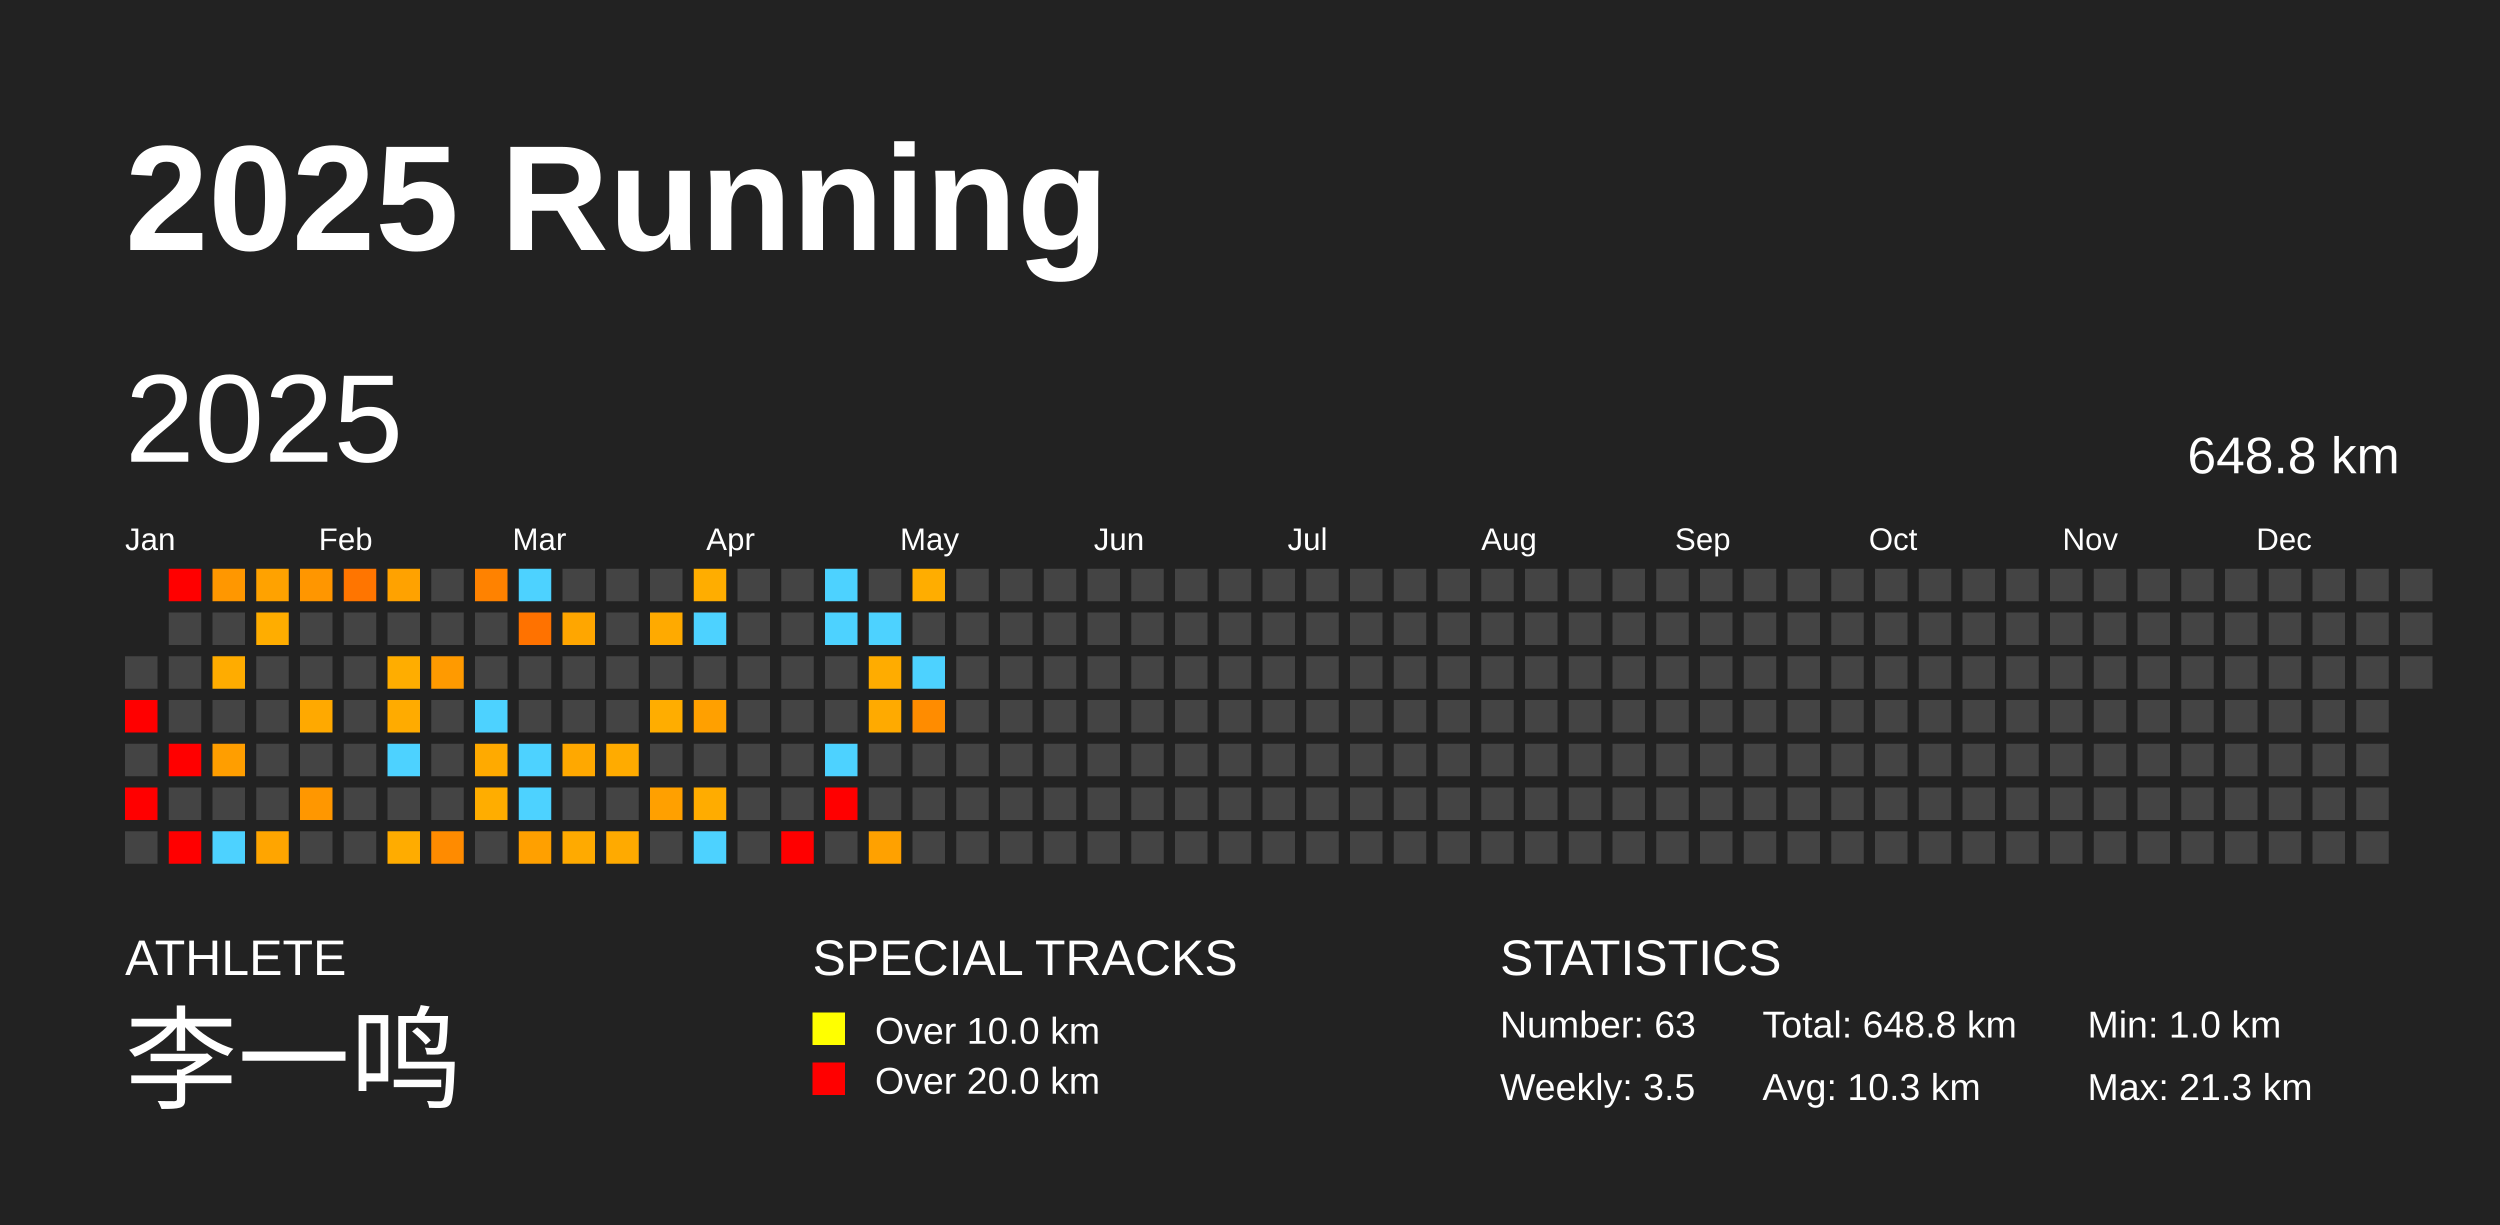
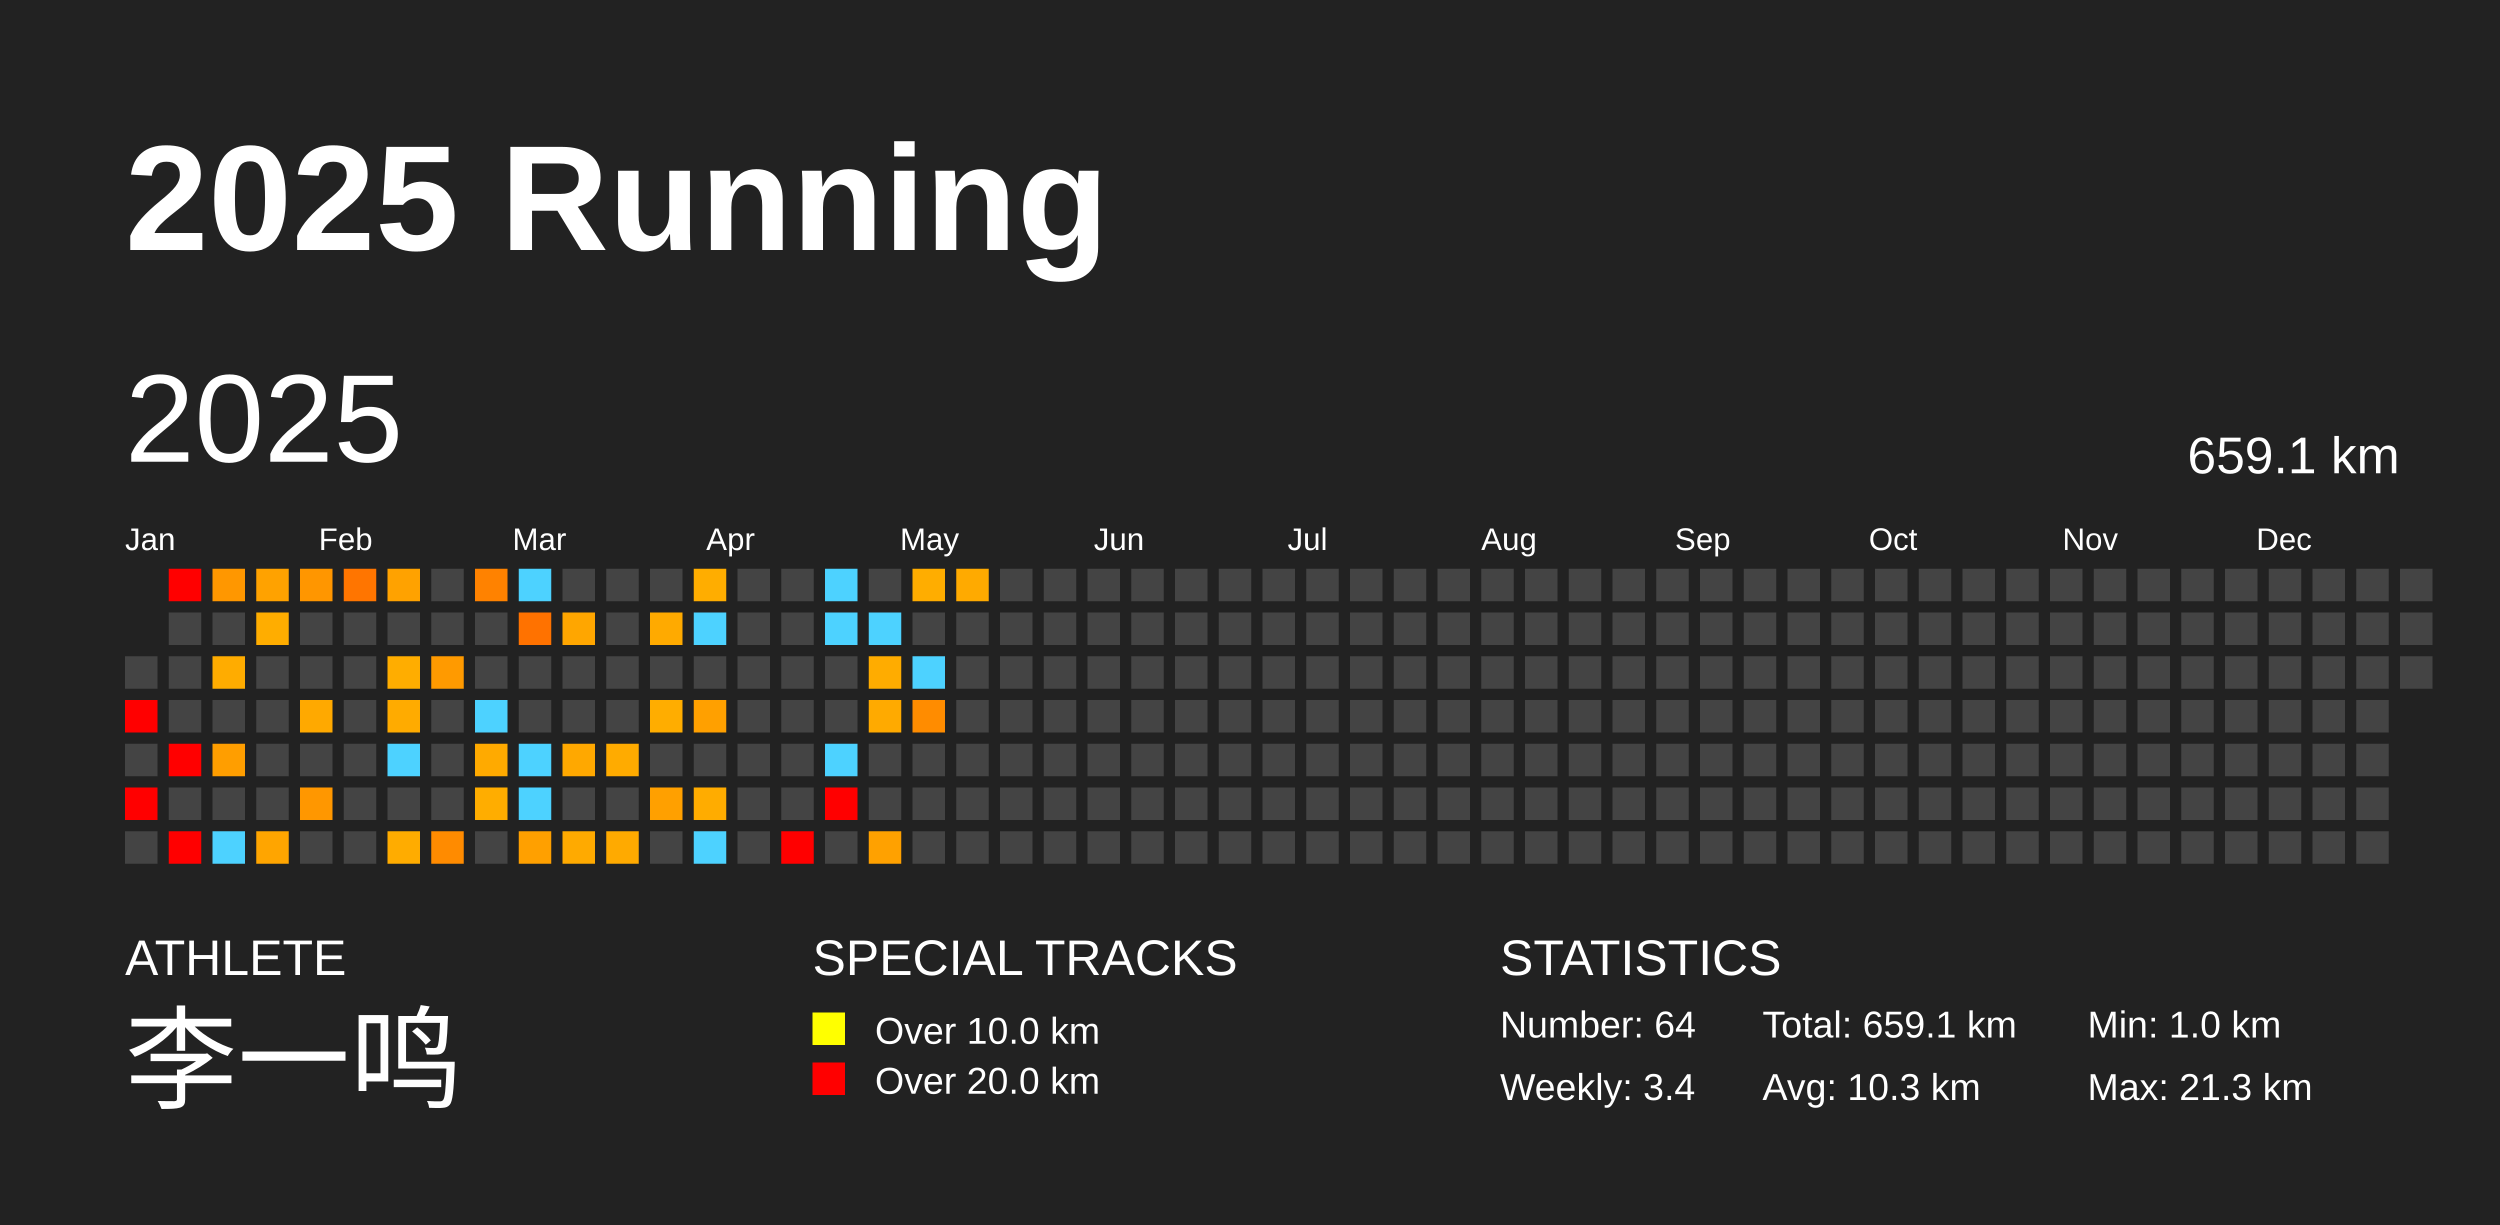
<svg xmlns="http://www.w3.org/2000/svg" baseProfile="full" height="98mm" version="1.1" viewBox="0,0,200,98" width="200mm">
  <defs />
  <rect fill="#222222" height="98" width="200" x="0" y="0" />
  <text fill="#FFFFFF" style="font-size:12px; font-family:Arial; font-weight:bold;" x="10" y="20">2025 Running</text>
  <text fill="#FFFFFF" style="font-size:4px; font-family:Arial" x="10" y="78">ATHLETE</text>
  <text fill="#FFFFFF" style="font-size:9px; font-family:Arial" x="10" y="88">李一鸣</text>
  <text fill="#FFFFFF" style="font-size:4px; font-family:Arial" x="65" y="78">SPECIAL TRACKS</text>
  <rect fill="yellow" height="2.6" width="2.6" x="65" y="81" />
  <text fill="#FFFFFF" style="font-size:3px; font-family:Arial" x="70" y="83.5">Over 10.0 km</text>
  <rect fill="red" height="2.6" width="2.6" x="65" y="85" />
  <text fill="#FFFFFF" style="font-size:3px; font-family:Arial" x="70" y="87.5">Over 20.0 km</text>
  <text fill="#FFFFFF" style="font-size:4px; font-family:Arial" x="120" y="78">STATISTICS</text>
-   <text fill="#FFFFFF" style="font-size:3px; font-family:Arial" x="120" y="83">Number: 63</text>
-   <text fill="#FFFFFF" style="font-size:3px; font-family:Arial" x="120" y="88">Weekly: 3.5</text>
-   <text fill="#FFFFFF" style="font-size:3px; font-family:Arial" x="141" y="83">Total: 648.8 km</text>
+   <text fill="#FFFFFF" style="font-size:3px; font-family:Arial" x="120" y="83">Number: 64</text>
+   <text fill="#FFFFFF" style="font-size:3px; font-family:Arial" x="120" y="88">Weekly: 3.4</text>
+   <text fill="#FFFFFF" style="font-size:3px; font-family:Arial" x="141" y="83">Total: 659.1 km</text>
  <text fill="#FFFFFF" style="font-size:3px; font-family:Arial" x="141" y="88">Avg: 10.3 km</text>
  <text fill="#FFFFFF" style="font-size:3px; font-family:Arial" x="167" y="83">Min: 1.0 km</text>
  <text fill="#FFFFFF" style="font-size:3px; font-family:Arial" x="167" y="88">Max: 21.3 km</text>
  <text dominant-baseline="hanging" fill="#FFFFFF" style="font-size:10.0px; font-family:Arial;" x="10" y="30">2025</text>
-   <text dominant-baseline="hanging" fill="#FFFFFF" style="font-size:4.125px; font-family:Arial;" x="175" y="35">648.8 km</text>
+   <text dominant-baseline="hanging" fill="#FFFFFF" style="font-size:4.125px; font-family:Arial;" x="175" y="35">659.1 km</text>
  <text fill="#FFFFFF" style="font-size:2.5px; font-family:Arial" x="10.0" y="44">Jan</text>
  <text fill="#FFFFFF" style="font-size:2.5px; font-family:Arial" x="25.5" y="44">Feb</text>
  <text fill="#FFFFFF" style="font-size:2.5px; font-family:Arial" x="41.0" y="44">Mar</text>
  <text fill="#FFFFFF" style="font-size:2.5px; font-family:Arial" x="56.5" y="44">Apr</text>
  <text fill="#FFFFFF" style="font-size:2.5px; font-family:Arial" x="72.0" y="44">May</text>
  <text fill="#FFFFFF" style="font-size:2.5px; font-family:Arial" x="87.5" y="44">Jun</text>
  <text fill="#FFFFFF" style="font-size:2.5px; font-family:Arial" x="103.0" y="44">Jul</text>
  <text fill="#FFFFFF" style="font-size:2.5px; font-family:Arial" x="118.5" y="44">Aug</text>
  <text fill="#FFFFFF" style="font-size:2.5px; font-family:Arial" x="134.0" y="44">Sep</text>
  <text fill="#FFFFFF" style="font-size:2.5px; font-family:Arial" x="149.5" y="44">Oct</text>
  <text fill="#FFFFFF" style="font-size:2.5px; font-family:Arial" x="165.0" y="44">Nov</text>
  <text fill="#FFFFFF" style="font-size:2.5px; font-family:Arial" x="180.5" y="44">Dec</text>
  <rect fill="#444444" height="2.6" width="2.6" x="10.0" y="52.5" />
  <rect fill="red" height="2.6" width="2.6" x="10.0" y="56.0" />
  <rect fill="#444444" height="2.6" width="2.6" x="10.0" y="59.5" />
  <rect fill="red" height="2.6" width="2.6" x="10.0" y="63.0" />
  <rect fill="#444444" height="2.6" width="2.6" x="10.0" y="66.5" />
  <rect fill="red" height="2.6" width="2.6" x="13.5" y="45.5" />
  <rect fill="#444444" height="2.6" width="2.6" x="13.5" y="49.0" />
  <rect fill="#444444" height="2.6" width="2.6" x="13.5" y="52.5" />
  <rect fill="#444444" height="2.6" width="2.6" x="13.5" y="56.0" />
  <rect fill="red" height="2.6" width="2.6" x="13.5" y="59.5" />
  <rect fill="#444444" height="2.6" width="2.6" x="13.5" y="63.0" />
  <rect fill="red" height="2.6" width="2.6" x="13.5" y="66.5" />
  <rect fill="#ff9700" height="2.6" width="2.6" x="17.0" y="45.5" />
  <rect fill="#444444" height="2.6" width="2.6" x="17.0" y="49.0" />
  <rect fill="#ffac00" height="2.6" width="2.6" x="17.0" y="52.5" />
  <rect fill="#444444" height="2.6" width="2.6" x="17.0" y="56.0" />
  <rect fill="#ff9e00" height="2.6" width="2.6" x="17.0" y="59.5" />
  <rect fill="#444444" height="2.6" width="2.6" x="17.0" y="63.0" />
  <rect fill="#4dd2ff" height="2.6" width="2.6" x="17.0" y="66.5" />
  <rect fill="#ffa200" height="2.6" width="2.6" x="20.5" y="45.5" />
  <rect fill="#ffad00" height="2.6" width="2.6" x="20.5" y="49.0" />
  <rect fill="#444444" height="2.6" width="2.6" x="20.5" y="52.5" />
  <rect fill="#444444" height="2.6" width="2.6" x="20.5" y="56.0" />
  <rect fill="#444444" height="2.6" width="2.6" x="20.5" y="59.5" />
  <rect fill="#444444" height="2.6" width="2.6" x="20.5" y="63.0" />
  <rect fill="#ffa500" height="2.6" width="2.6" x="20.5" y="66.5" />
  <rect fill="#ff9600" height="2.6" width="2.6" x="24.0" y="45.5" />
  <rect fill="#444444" height="2.6" width="2.6" x="24.0" y="49.0" />
  <rect fill="#444444" height="2.6" width="2.6" x="24.0" y="52.5" />
  <rect fill="#ffa900" height="2.6" width="2.6" x="24.0" y="56.0" />
  <rect fill="#444444" height="2.6" width="2.6" x="24.0" y="59.5" />
  <rect fill="#ff9700" height="2.6" width="2.6" x="24.0" y="63.0" />
  <rect fill="#444444" height="2.6" width="2.6" x="24.0" y="66.5" />
  <rect fill="#ff7500" height="2.6" width="2.6" x="27.5" y="45.5" />
  <rect fill="#444444" height="2.6" width="2.6" x="27.5" y="49.0" />
  <rect fill="#444444" height="2.6" width="2.6" x="27.5" y="52.5" />
  <rect fill="#444444" height="2.6" width="2.6" x="27.5" y="56.0" />
  <rect fill="#444444" height="2.6" width="2.6" x="27.5" y="59.5" />
  <rect fill="#444444" height="2.6" width="2.6" x="27.5" y="63.0" />
  <rect fill="#444444" height="2.6" width="2.6" x="27.5" y="66.5" />
  <rect fill="#ffa200" height="2.6" width="2.6" x="31.0" y="45.5" />
  <rect fill="#444444" height="2.6" width="2.6" x="31.0" y="49.0" />
  <rect fill="#ffad00" height="2.6" width="2.6" x="31.0" y="52.5" />
  <rect fill="#ffab00" height="2.6" width="2.6" x="31.0" y="56.0" />
  <rect fill="#4dd2ff" height="2.6" width="2.6" x="31.0" y="59.5" />
  <rect fill="#444444" height="2.6" width="2.6" x="31.0" y="63.0" />
  <rect fill="#ffac00" height="2.6" width="2.6" x="31.0" y="66.5" />
  <rect fill="#444444" height="2.6" width="2.6" x="34.5" y="45.5" />
  <rect fill="#444444" height="2.6" width="2.6" x="34.5" y="49.0" />
  <rect fill="#ff9a00" height="2.6" width="2.6" x="34.5" y="52.5" />
  <rect fill="#444444" height="2.6" width="2.6" x="34.5" y="56.0" />
  <rect fill="#444444" height="2.6" width="2.6" x="34.5" y="59.5" />
  <rect fill="#444444" height="2.6" width="2.6" x="34.5" y="63.0" />
  <rect fill="#ff8b00" height="2.6" width="2.6" x="34.5" y="66.5" />
  <rect fill="#ff8200" height="2.6" width="2.6" x="38.0" y="45.5" />
  <rect fill="#444444" height="2.6" width="2.6" x="38.0" y="49.0" />
  <rect fill="#444444" height="2.6" width="2.6" x="38.0" y="52.5" />
  <rect fill="#4dd2ff" height="2.6" width="2.6" x="38.0" y="56.0" />
  <rect fill="#ffaa00" height="2.6" width="2.6" x="38.0" y="59.5" />
  <rect fill="#ffad00" height="2.6" width="2.6" x="38.0" y="63.0" />
  <rect fill="#444444" height="2.6" width="2.6" x="38.0" y="66.5" />
  <rect fill="#4dd2ff" height="2.6" width="2.6" x="41.5" y="45.5" />
  <rect fill="#ff7200" height="2.6" width="2.6" x="41.5" y="49.0" />
  <rect fill="#444444" height="2.6" width="2.6" x="41.5" y="52.5" />
  <rect fill="#444444" height="2.6" width="2.6" x="41.5" y="56.0" />
  <rect fill="#4dd2ff" height="2.6" width="2.6" x="41.5" y="59.5" />
  <rect fill="#4dd2ff" height="2.6" width="2.6" x="41.5" y="63.0" />
  <rect fill="#ffa000" height="2.6" width="2.6" x="41.5" y="66.5" />
  <rect fill="#444444" height="2.6" width="2.6" x="45.0" y="45.5" />
  <rect fill="#ffa600" height="2.6" width="2.6" x="45.0" y="49.0" />
  <rect fill="#444444" height="2.6" width="2.6" x="45.0" y="52.5" />
  <rect fill="#444444" height="2.6" width="2.6" x="45.0" y="56.0" />
  <rect fill="#ffa800" height="2.6" width="2.6" x="45.0" y="59.5" />
  <rect fill="#444444" height="2.6" width="2.6" x="45.0" y="63.0" />
  <rect fill="#ffaa00" height="2.6" width="2.6" x="45.0" y="66.5" />
  <rect fill="#444444" height="2.6" width="2.6" x="48.5" y="45.5" />
  <rect fill="#444444" height="2.6" width="2.6" x="48.5" y="49.0" />
  <rect fill="#444444" height="2.6" width="2.6" x="48.5" y="52.5" />
  <rect fill="#444444" height="2.6" width="2.6" x="48.5" y="56.0" />
  <rect fill="#ffab00" height="2.6" width="2.6" x="48.5" y="59.5" />
  <rect fill="#444444" height="2.6" width="2.6" x="48.5" y="63.0" />
  <rect fill="#ffaa00" height="2.6" width="2.6" x="48.5" y="66.5" />
  <rect fill="#444444" height="2.6" width="2.6" x="52.0" y="45.5" />
  <rect fill="#ffaa00" height="2.6" width="2.6" x="52.0" y="49.0" />
  <rect fill="#444444" height="2.6" width="2.6" x="52.0" y="52.5" />
  <rect fill="#ffad00" height="2.6" width="2.6" x="52.0" y="56.0" />
  <rect fill="#444444" height="2.6" width="2.6" x="52.0" y="59.5" />
  <rect fill="#ffa000" height="2.6" width="2.6" x="52.0" y="63.0" />
  <rect fill="#444444" height="2.6" width="2.6" x="52.0" y="66.5" />
  <rect fill="#ffad00" height="2.6" width="2.6" x="55.5" y="45.5" />
  <rect fill="#4dd2ff" height="2.6" width="2.6" x="55.5" y="49.0" />
  <rect fill="#444444" height="2.6" width="2.6" x="55.5" y="52.5" />
  <rect fill="#ffa000" height="2.6" width="2.6" x="55.5" y="56.0" />
  <rect fill="#444444" height="2.6" width="2.6" x="55.5" y="59.5" />
  <rect fill="#ffac00" height="2.6" width="2.6" x="55.5" y="63.0" />
  <rect fill="#4dd2ff" height="2.6" width="2.6" x="55.5" y="66.5" />
  <rect fill="#444444" height="2.6" width="2.6" x="59.0" y="45.5" />
  <rect fill="#444444" height="2.6" width="2.6" x="59.0" y="49.0" />
  <rect fill="#444444" height="2.6" width="2.6" x="59.0" y="52.5" />
  <rect fill="#444444" height="2.6" width="2.6" x="59.0" y="56.0" />
  <rect fill="#444444" height="2.6" width="2.6" x="59.0" y="59.5" />
  <rect fill="#444444" height="2.6" width="2.6" x="59.0" y="63.0" />
  <rect fill="#444444" height="2.6" width="2.6" x="59.0" y="66.5" />
  <rect fill="#444444" height="2.6" width="2.6" x="62.5" y="45.5" />
  <rect fill="#444444" height="2.6" width="2.6" x="62.5" y="49.0" />
  <rect fill="#444444" height="2.6" width="2.6" x="62.5" y="52.5" />
  <rect fill="#444444" height="2.6" width="2.6" x="62.5" y="56.0" />
  <rect fill="#444444" height="2.6" width="2.6" x="62.5" y="59.5" />
  <rect fill="#444444" height="2.6" width="2.6" x="62.5" y="63.0" />
  <rect fill="red" height="2.6" width="2.6" x="62.5" y="66.5" />
  <rect fill="#4dd2ff" height="2.6" width="2.6" x="66.0" y="45.5" />
  <rect fill="#4dd2ff" height="2.6" width="2.6" x="66.0" y="49.0" />
  <rect fill="#444444" height="2.6" width="2.6" x="66.0" y="52.5" />
  <rect fill="#444444" height="2.6" width="2.6" x="66.0" y="56.0" />
  <rect fill="#4dd2ff" height="2.6" width="2.6" x="66.0" y="59.5" />
  <rect fill="red" height="2.6" width="2.6" x="66.0" y="63.0" />
  <rect fill="#444444" height="2.6" width="2.6" x="66.0" y="66.5" />
  <rect fill="#444444" height="2.6" width="2.6" x="69.5" y="45.5" />
  <rect fill="#4dd2ff" height="2.6" width="2.6" x="69.5" y="49.0" />
  <rect fill="#ffac00" height="2.6" width="2.6" x="69.5" y="52.5" />
  <rect fill="#ffaa00" height="2.6" width="2.6" x="69.5" y="56.0" />
  <rect fill="#444444" height="2.6" width="2.6" x="69.5" y="59.5" />
  <rect fill="#444444" height="2.6" width="2.6" x="69.5" y="63.0" />
  <rect fill="#ffa100" height="2.6" width="2.6" x="69.5" y="66.5" />
  <rect fill="#ffad00" height="2.6" width="2.6" x="73.0" y="45.5" />
  <rect fill="#444444" height="2.6" width="2.6" x="73.0" y="49.0" />
  <rect fill="#4dd2ff" height="2.6" width="2.6" x="73.0" y="52.5" />
  <rect fill="#ff8c00" height="2.6" width="2.6" x="73.0" y="56.0" />
  <rect fill="#444444" height="2.6" width="2.6" x="73.0" y="59.5" />
  <rect fill="#444444" height="2.6" width="2.6" x="73.0" y="63.0" />
  <rect fill="#444444" height="2.6" width="2.6" x="73.0" y="66.5" />
-   <rect fill="#444444" height="2.6" width="2.6" x="76.5" y="45.5" />
+   <rect fill="#ffaa00" height="2.6" width="2.6" x="76.5" y="45.5" />
  <rect fill="#444444" height="2.6" width="2.6" x="76.5" y="49.0" />
  <rect fill="#444444" height="2.6" width="2.6" x="76.5" y="52.5" />
  <rect fill="#444444" height="2.6" width="2.6" x="76.5" y="56.0" />
  <rect fill="#444444" height="2.6" width="2.6" x="76.5" y="59.5" />
  <rect fill="#444444" height="2.6" width="2.6" x="76.5" y="63.0" />
  <rect fill="#444444" height="2.6" width="2.6" x="76.5" y="66.5" />
  <rect fill="#444444" height="2.6" width="2.6" x="80.0" y="45.5" />
  <rect fill="#444444" height="2.6" width="2.6" x="80.0" y="49.0" />
  <rect fill="#444444" height="2.6" width="2.6" x="80.0" y="52.5" />
  <rect fill="#444444" height="2.6" width="2.6" x="80.0" y="56.0" />
  <rect fill="#444444" height="2.6" width="2.6" x="80.0" y="59.5" />
  <rect fill="#444444" height="2.6" width="2.6" x="80.0" y="63.0" />
  <rect fill="#444444" height="2.6" width="2.6" x="80.0" y="66.5" />
  <rect fill="#444444" height="2.6" width="2.6" x="83.5" y="45.5" />
  <rect fill="#444444" height="2.6" width="2.6" x="83.5" y="49.0" />
  <rect fill="#444444" height="2.6" width="2.6" x="83.5" y="52.5" />
  <rect fill="#444444" height="2.6" width="2.6" x="83.5" y="56.0" />
  <rect fill="#444444" height="2.6" width="2.6" x="83.5" y="59.5" />
  <rect fill="#444444" height="2.6" width="2.6" x="83.5" y="63.0" />
  <rect fill="#444444" height="2.6" width="2.6" x="83.5" y="66.5" />
  <rect fill="#444444" height="2.6" width="2.6" x="87.0" y="45.5" />
  <rect fill="#444444" height="2.6" width="2.6" x="87.0" y="49.0" />
  <rect fill="#444444" height="2.6" width="2.6" x="87.0" y="52.5" />
  <rect fill="#444444" height="2.6" width="2.6" x="87.0" y="56.0" />
  <rect fill="#444444" height="2.6" width="2.6" x="87.0" y="59.5" />
  <rect fill="#444444" height="2.6" width="2.6" x="87.0" y="63.0" />
  <rect fill="#444444" height="2.6" width="2.6" x="87.0" y="66.5" />
  <rect fill="#444444" height="2.6" width="2.6" x="90.5" y="45.5" />
  <rect fill="#444444" height="2.6" width="2.6" x="90.5" y="49.0" />
  <rect fill="#444444" height="2.6" width="2.6" x="90.5" y="52.5" />
  <rect fill="#444444" height="2.6" width="2.6" x="90.5" y="56.0" />
  <rect fill="#444444" height="2.6" width="2.6" x="90.5" y="59.5" />
  <rect fill="#444444" height="2.6" width="2.6" x="90.5" y="63.0" />
  <rect fill="#444444" height="2.6" width="2.6" x="90.5" y="66.5" />
  <rect fill="#444444" height="2.6" width="2.6" x="94.0" y="45.5" />
  <rect fill="#444444" height="2.6" width="2.6" x="94.0" y="49.0" />
  <rect fill="#444444" height="2.6" width="2.6" x="94.0" y="52.5" />
  <rect fill="#444444" height="2.6" width="2.6" x="94.0" y="56.0" />
  <rect fill="#444444" height="2.6" width="2.6" x="94.0" y="59.5" />
  <rect fill="#444444" height="2.6" width="2.6" x="94.0" y="63.0" />
  <rect fill="#444444" height="2.6" width="2.6" x="94.0" y="66.5" />
  <rect fill="#444444" height="2.6" width="2.6" x="97.5" y="45.5" />
  <rect fill="#444444" height="2.6" width="2.6" x="97.5" y="49.0" />
  <rect fill="#444444" height="2.6" width="2.6" x="97.5" y="52.5" />
  <rect fill="#444444" height="2.6" width="2.6" x="97.5" y="56.0" />
  <rect fill="#444444" height="2.6" width="2.6" x="97.5" y="59.5" />
  <rect fill="#444444" height="2.6" width="2.6" x="97.5" y="63.0" />
  <rect fill="#444444" height="2.6" width="2.6" x="97.5" y="66.5" />
  <rect fill="#444444" height="2.6" width="2.6" x="101.0" y="45.5" />
  <rect fill="#444444" height="2.6" width="2.6" x="101.0" y="49.0" />
  <rect fill="#444444" height="2.6" width="2.6" x="101.0" y="52.5" />
  <rect fill="#444444" height="2.6" width="2.6" x="101.0" y="56.0" />
  <rect fill="#444444" height="2.6" width="2.6" x="101.0" y="59.5" />
  <rect fill="#444444" height="2.6" width="2.6" x="101.0" y="63.0" />
  <rect fill="#444444" height="2.6" width="2.6" x="101.0" y="66.5" />
  <rect fill="#444444" height="2.6" width="2.6" x="104.5" y="45.5" />
  <rect fill="#444444" height="2.6" width="2.6" x="104.5" y="49.0" />
  <rect fill="#444444" height="2.6" width="2.6" x="104.5" y="52.5" />
  <rect fill="#444444" height="2.6" width="2.6" x="104.5" y="56.0" />
  <rect fill="#444444" height="2.6" width="2.6" x="104.5" y="59.5" />
  <rect fill="#444444" height="2.6" width="2.6" x="104.5" y="63.0" />
  <rect fill="#444444" height="2.6" width="2.6" x="104.5" y="66.5" />
  <rect fill="#444444" height="2.6" width="2.6" x="108.0" y="45.5" />
  <rect fill="#444444" height="2.6" width="2.6" x="108.0" y="49.0" />
  <rect fill="#444444" height="2.6" width="2.6" x="108.0" y="52.5" />
  <rect fill="#444444" height="2.6" width="2.6" x="108.0" y="56.0" />
  <rect fill="#444444" height="2.6" width="2.6" x="108.0" y="59.5" />
  <rect fill="#444444" height="2.6" width="2.6" x="108.0" y="63.0" />
  <rect fill="#444444" height="2.6" width="2.6" x="108.0" y="66.5" />
  <rect fill="#444444" height="2.6" width="2.6" x="111.5" y="45.5" />
  <rect fill="#444444" height="2.6" width="2.6" x="111.5" y="49.0" />
  <rect fill="#444444" height="2.6" width="2.6" x="111.5" y="52.5" />
  <rect fill="#444444" height="2.6" width="2.6" x="111.5" y="56.0" />
  <rect fill="#444444" height="2.6" width="2.6" x="111.5" y="59.5" />
  <rect fill="#444444" height="2.6" width="2.6" x="111.5" y="63.0" />
  <rect fill="#444444" height="2.6" width="2.6" x="111.5" y="66.5" />
  <rect fill="#444444" height="2.6" width="2.6" x="115.0" y="45.5" />
  <rect fill="#444444" height="2.6" width="2.6" x="115.0" y="49.0" />
  <rect fill="#444444" height="2.6" width="2.6" x="115.0" y="52.5" />
  <rect fill="#444444" height="2.6" width="2.6" x="115.0" y="56.0" />
  <rect fill="#444444" height="2.6" width="2.6" x="115.0" y="59.5" />
  <rect fill="#444444" height="2.6" width="2.6" x="115.0" y="63.0" />
  <rect fill="#444444" height="2.6" width="2.6" x="115.0" y="66.5" />
  <rect fill="#444444" height="2.6" width="2.6" x="118.5" y="45.5" />
  <rect fill="#444444" height="2.6" width="2.6" x="118.5" y="49.0" />
  <rect fill="#444444" height="2.6" width="2.6" x="118.5" y="52.5" />
  <rect fill="#444444" height="2.6" width="2.6" x="118.5" y="56.0" />
  <rect fill="#444444" height="2.6" width="2.6" x="118.5" y="59.5" />
  <rect fill="#444444" height="2.6" width="2.6" x="118.5" y="63.0" />
  <rect fill="#444444" height="2.6" width="2.6" x="118.5" y="66.5" />
  <rect fill="#444444" height="2.6" width="2.6" x="122.0" y="45.5" />
  <rect fill="#444444" height="2.6" width="2.6" x="122.0" y="49.0" />
  <rect fill="#444444" height="2.6" width="2.6" x="122.0" y="52.5" />
  <rect fill="#444444" height="2.6" width="2.6" x="122.0" y="56.0" />
  <rect fill="#444444" height="2.6" width="2.6" x="122.0" y="59.5" />
  <rect fill="#444444" height="2.6" width="2.6" x="122.0" y="63.0" />
  <rect fill="#444444" height="2.6" width="2.6" x="122.0" y="66.5" />
  <rect fill="#444444" height="2.6" width="2.6" x="125.5" y="45.5" />
  <rect fill="#444444" height="2.6" width="2.6" x="125.5" y="49.0" />
  <rect fill="#444444" height="2.6" width="2.6" x="125.5" y="52.5" />
  <rect fill="#444444" height="2.6" width="2.6" x="125.5" y="56.0" />
  <rect fill="#444444" height="2.6" width="2.6" x="125.5" y="59.5" />
  <rect fill="#444444" height="2.6" width="2.6" x="125.5" y="63.0" />
  <rect fill="#444444" height="2.6" width="2.6" x="125.5" y="66.5" />
  <rect fill="#444444" height="2.6" width="2.6" x="129.0" y="45.5" />
  <rect fill="#444444" height="2.6" width="2.6" x="129.0" y="49.0" />
  <rect fill="#444444" height="2.6" width="2.6" x="129.0" y="52.5" />
  <rect fill="#444444" height="2.6" width="2.6" x="129.0" y="56.0" />
  <rect fill="#444444" height="2.6" width="2.6" x="129.0" y="59.5" />
  <rect fill="#444444" height="2.6" width="2.6" x="129.0" y="63.0" />
  <rect fill="#444444" height="2.6" width="2.6" x="129.0" y="66.5" />
  <rect fill="#444444" height="2.6" width="2.6" x="132.5" y="45.5" />
  <rect fill="#444444" height="2.6" width="2.6" x="132.5" y="49.0" />
  <rect fill="#444444" height="2.6" width="2.6" x="132.5" y="52.5" />
  <rect fill="#444444" height="2.6" width="2.6" x="132.5" y="56.0" />
  <rect fill="#444444" height="2.6" width="2.6" x="132.5" y="59.5" />
  <rect fill="#444444" height="2.6" width="2.6" x="132.5" y="63.0" />
  <rect fill="#444444" height="2.6" width="2.6" x="132.5" y="66.5" />
  <rect fill="#444444" height="2.6" width="2.6" x="136.0" y="45.5" />
  <rect fill="#444444" height="2.6" width="2.6" x="136.0" y="49.0" />
  <rect fill="#444444" height="2.6" width="2.6" x="136.0" y="52.5" />
  <rect fill="#444444" height="2.6" width="2.6" x="136.0" y="56.0" />
  <rect fill="#444444" height="2.6" width="2.6" x="136.0" y="59.5" />
  <rect fill="#444444" height="2.6" width="2.6" x="136.0" y="63.0" />
  <rect fill="#444444" height="2.6" width="2.6" x="136.0" y="66.5" />
  <rect fill="#444444" height="2.6" width="2.6" x="139.5" y="45.5" />
  <rect fill="#444444" height="2.6" width="2.6" x="139.5" y="49.0" />
  <rect fill="#444444" height="2.6" width="2.6" x="139.5" y="52.5" />
  <rect fill="#444444" height="2.6" width="2.6" x="139.5" y="56.0" />
  <rect fill="#444444" height="2.6" width="2.6" x="139.5" y="59.5" />
  <rect fill="#444444" height="2.6" width="2.6" x="139.5" y="63.0" />
  <rect fill="#444444" height="2.6" width="2.6" x="139.5" y="66.5" />
  <rect fill="#444444" height="2.6" width="2.6" x="143.0" y="45.5" />
  <rect fill="#444444" height="2.6" width="2.6" x="143.0" y="49.0" />
  <rect fill="#444444" height="2.6" width="2.6" x="143.0" y="52.5" />
  <rect fill="#444444" height="2.6" width="2.6" x="143.0" y="56.0" />
  <rect fill="#444444" height="2.6" width="2.6" x="143.0" y="59.5" />
  <rect fill="#444444" height="2.6" width="2.6" x="143.0" y="63.0" />
  <rect fill="#444444" height="2.6" width="2.6" x="143.0" y="66.5" />
  <rect fill="#444444" height="2.6" width="2.6" x="146.5" y="45.5" />
  <rect fill="#444444" height="2.6" width="2.6" x="146.5" y="49.0" />
  <rect fill="#444444" height="2.6" width="2.6" x="146.5" y="52.5" />
  <rect fill="#444444" height="2.6" width="2.6" x="146.5" y="56.0" />
  <rect fill="#444444" height="2.6" width="2.6" x="146.5" y="59.5" />
  <rect fill="#444444" height="2.6" width="2.6" x="146.5" y="63.0" />
  <rect fill="#444444" height="2.6" width="2.6" x="146.5" y="66.5" />
  <rect fill="#444444" height="2.6" width="2.6" x="150.0" y="45.5" />
  <rect fill="#444444" height="2.6" width="2.6" x="150.0" y="49.0" />
  <rect fill="#444444" height="2.6" width="2.6" x="150.0" y="52.5" />
  <rect fill="#444444" height="2.6" width="2.6" x="150.0" y="56.0" />
  <rect fill="#444444" height="2.6" width="2.6" x="150.0" y="59.5" />
  <rect fill="#444444" height="2.6" width="2.6" x="150.0" y="63.0" />
  <rect fill="#444444" height="2.6" width="2.6" x="150.0" y="66.5" />
  <rect fill="#444444" height="2.6" width="2.6" x="153.5" y="45.5" />
  <rect fill="#444444" height="2.6" width="2.6" x="153.5" y="49.0" />
  <rect fill="#444444" height="2.6" width="2.6" x="153.5" y="52.5" />
  <rect fill="#444444" height="2.6" width="2.6" x="153.5" y="56.0" />
  <rect fill="#444444" height="2.6" width="2.6" x="153.5" y="59.5" />
  <rect fill="#444444" height="2.6" width="2.6" x="153.5" y="63.0" />
  <rect fill="#444444" height="2.6" width="2.6" x="153.5" y="66.5" />
  <rect fill="#444444" height="2.6" width="2.6" x="157.0" y="45.5" />
  <rect fill="#444444" height="2.6" width="2.6" x="157.0" y="49.0" />
  <rect fill="#444444" height="2.6" width="2.6" x="157.0" y="52.5" />
  <rect fill="#444444" height="2.6" width="2.6" x="157.0" y="56.0" />
  <rect fill="#444444" height="2.6" width="2.6" x="157.0" y="59.5" />
  <rect fill="#444444" height="2.6" width="2.6" x="157.0" y="63.0" />
  <rect fill="#444444" height="2.6" width="2.6" x="157.0" y="66.5" />
  <rect fill="#444444" height="2.6" width="2.6" x="160.5" y="45.5" />
  <rect fill="#444444" height="2.6" width="2.6" x="160.5" y="49.0" />
  <rect fill="#444444" height="2.6" width="2.6" x="160.5" y="52.5" />
  <rect fill="#444444" height="2.6" width="2.6" x="160.5" y="56.0" />
  <rect fill="#444444" height="2.6" width="2.6" x="160.5" y="59.5" />
  <rect fill="#444444" height="2.6" width="2.6" x="160.5" y="63.0" />
  <rect fill="#444444" height="2.6" width="2.6" x="160.5" y="66.5" />
  <rect fill="#444444" height="2.6" width="2.6" x="164.0" y="45.5" />
  <rect fill="#444444" height="2.6" width="2.6" x="164.0" y="49.0" />
  <rect fill="#444444" height="2.6" width="2.6" x="164.0" y="52.5" />
  <rect fill="#444444" height="2.6" width="2.6" x="164.0" y="56.0" />
  <rect fill="#444444" height="2.6" width="2.6" x="164.0" y="59.5" />
  <rect fill="#444444" height="2.6" width="2.6" x="164.0" y="63.0" />
  <rect fill="#444444" height="2.6" width="2.6" x="164.0" y="66.5" />
  <rect fill="#444444" height="2.6" width="2.6" x="167.5" y="45.5" />
  <rect fill="#444444" height="2.6" width="2.6" x="167.5" y="49.0" />
  <rect fill="#444444" height="2.6" width="2.6" x="167.5" y="52.5" />
  <rect fill="#444444" height="2.6" width="2.6" x="167.5" y="56.0" />
  <rect fill="#444444" height="2.6" width="2.6" x="167.5" y="59.5" />
  <rect fill="#444444" height="2.6" width="2.6" x="167.5" y="63.0" />
  <rect fill="#444444" height="2.6" width="2.6" x="167.5" y="66.5" />
  <rect fill="#444444" height="2.6" width="2.6" x="171.0" y="45.5" />
  <rect fill="#444444" height="2.6" width="2.6" x="171.0" y="49.0" />
  <rect fill="#444444" height="2.6" width="2.6" x="171.0" y="52.5" />
  <rect fill="#444444" height="2.6" width="2.6" x="171.0" y="56.0" />
  <rect fill="#444444" height="2.6" width="2.6" x="171.0" y="59.5" />
  <rect fill="#444444" height="2.6" width="2.6" x="171.0" y="63.0" />
  <rect fill="#444444" height="2.6" width="2.6" x="171.0" y="66.5" />
  <rect fill="#444444" height="2.6" width="2.6" x="174.5" y="45.5" />
  <rect fill="#444444" height="2.6" width="2.6" x="174.5" y="49.0" />
  <rect fill="#444444" height="2.6" width="2.6" x="174.5" y="52.5" />
  <rect fill="#444444" height="2.6" width="2.6" x="174.5" y="56.0" />
  <rect fill="#444444" height="2.6" width="2.6" x="174.5" y="59.5" />
  <rect fill="#444444" height="2.6" width="2.6" x="174.5" y="63.0" />
  <rect fill="#444444" height="2.6" width="2.6" x="174.5" y="66.5" />
  <rect fill="#444444" height="2.6" width="2.6" x="178.0" y="45.5" />
  <rect fill="#444444" height="2.6" width="2.6" x="178.0" y="49.0" />
  <rect fill="#444444" height="2.6" width="2.6" x="178.0" y="52.5" />
  <rect fill="#444444" height="2.6" width="2.6" x="178.0" y="56.0" />
  <rect fill="#444444" height="2.6" width="2.6" x="178.0" y="59.5" />
  <rect fill="#444444" height="2.6" width="2.6" x="178.0" y="63.0" />
  <rect fill="#444444" height="2.6" width="2.6" x="178.0" y="66.5" />
  <rect fill="#444444" height="2.6" width="2.6" x="181.5" y="45.5" />
  <rect fill="#444444" height="2.6" width="2.6" x="181.5" y="49.0" />
  <rect fill="#444444" height="2.6" width="2.6" x="181.5" y="52.5" />
  <rect fill="#444444" height="2.6" width="2.6" x="181.5" y="56.0" />
  <rect fill="#444444" height="2.6" width="2.6" x="181.5" y="59.5" />
  <rect fill="#444444" height="2.6" width="2.6" x="181.5" y="63.0" />
  <rect fill="#444444" height="2.6" width="2.6" x="181.5" y="66.5" />
  <rect fill="#444444" height="2.6" width="2.6" x="185.0" y="45.5" />
  <rect fill="#444444" height="2.6" width="2.6" x="185.0" y="49.0" />
  <rect fill="#444444" height="2.6" width="2.6" x="185.0" y="52.5" />
  <rect fill="#444444" height="2.6" width="2.6" x="185.0" y="56.0" />
  <rect fill="#444444" height="2.6" width="2.6" x="185.0" y="59.5" />
  <rect fill="#444444" height="2.6" width="2.6" x="185.0" y="63.0" />
  <rect fill="#444444" height="2.6" width="2.6" x="185.0" y="66.5" />
  <rect fill="#444444" height="2.6" width="2.6" x="188.5" y="45.5" />
  <rect fill="#444444" height="2.6" width="2.6" x="188.5" y="49.0" />
  <rect fill="#444444" height="2.6" width="2.6" x="188.5" y="52.5" />
  <rect fill="#444444" height="2.6" width="2.6" x="188.5" y="56.0" />
  <rect fill="#444444" height="2.6" width="2.6" x="188.5" y="59.5" />
  <rect fill="#444444" height="2.6" width="2.6" x="188.5" y="63.0" />
  <rect fill="#444444" height="2.6" width="2.6" x="188.5" y="66.5" />
  <rect fill="#444444" height="2.6" width="2.6" x="192.0" y="45.5" />
  <rect fill="#444444" height="2.6" width="2.6" x="192.0" y="49.0" />
  <rect fill="#444444" height="2.6" width="2.6" x="192.0" y="52.5" />
</svg>
